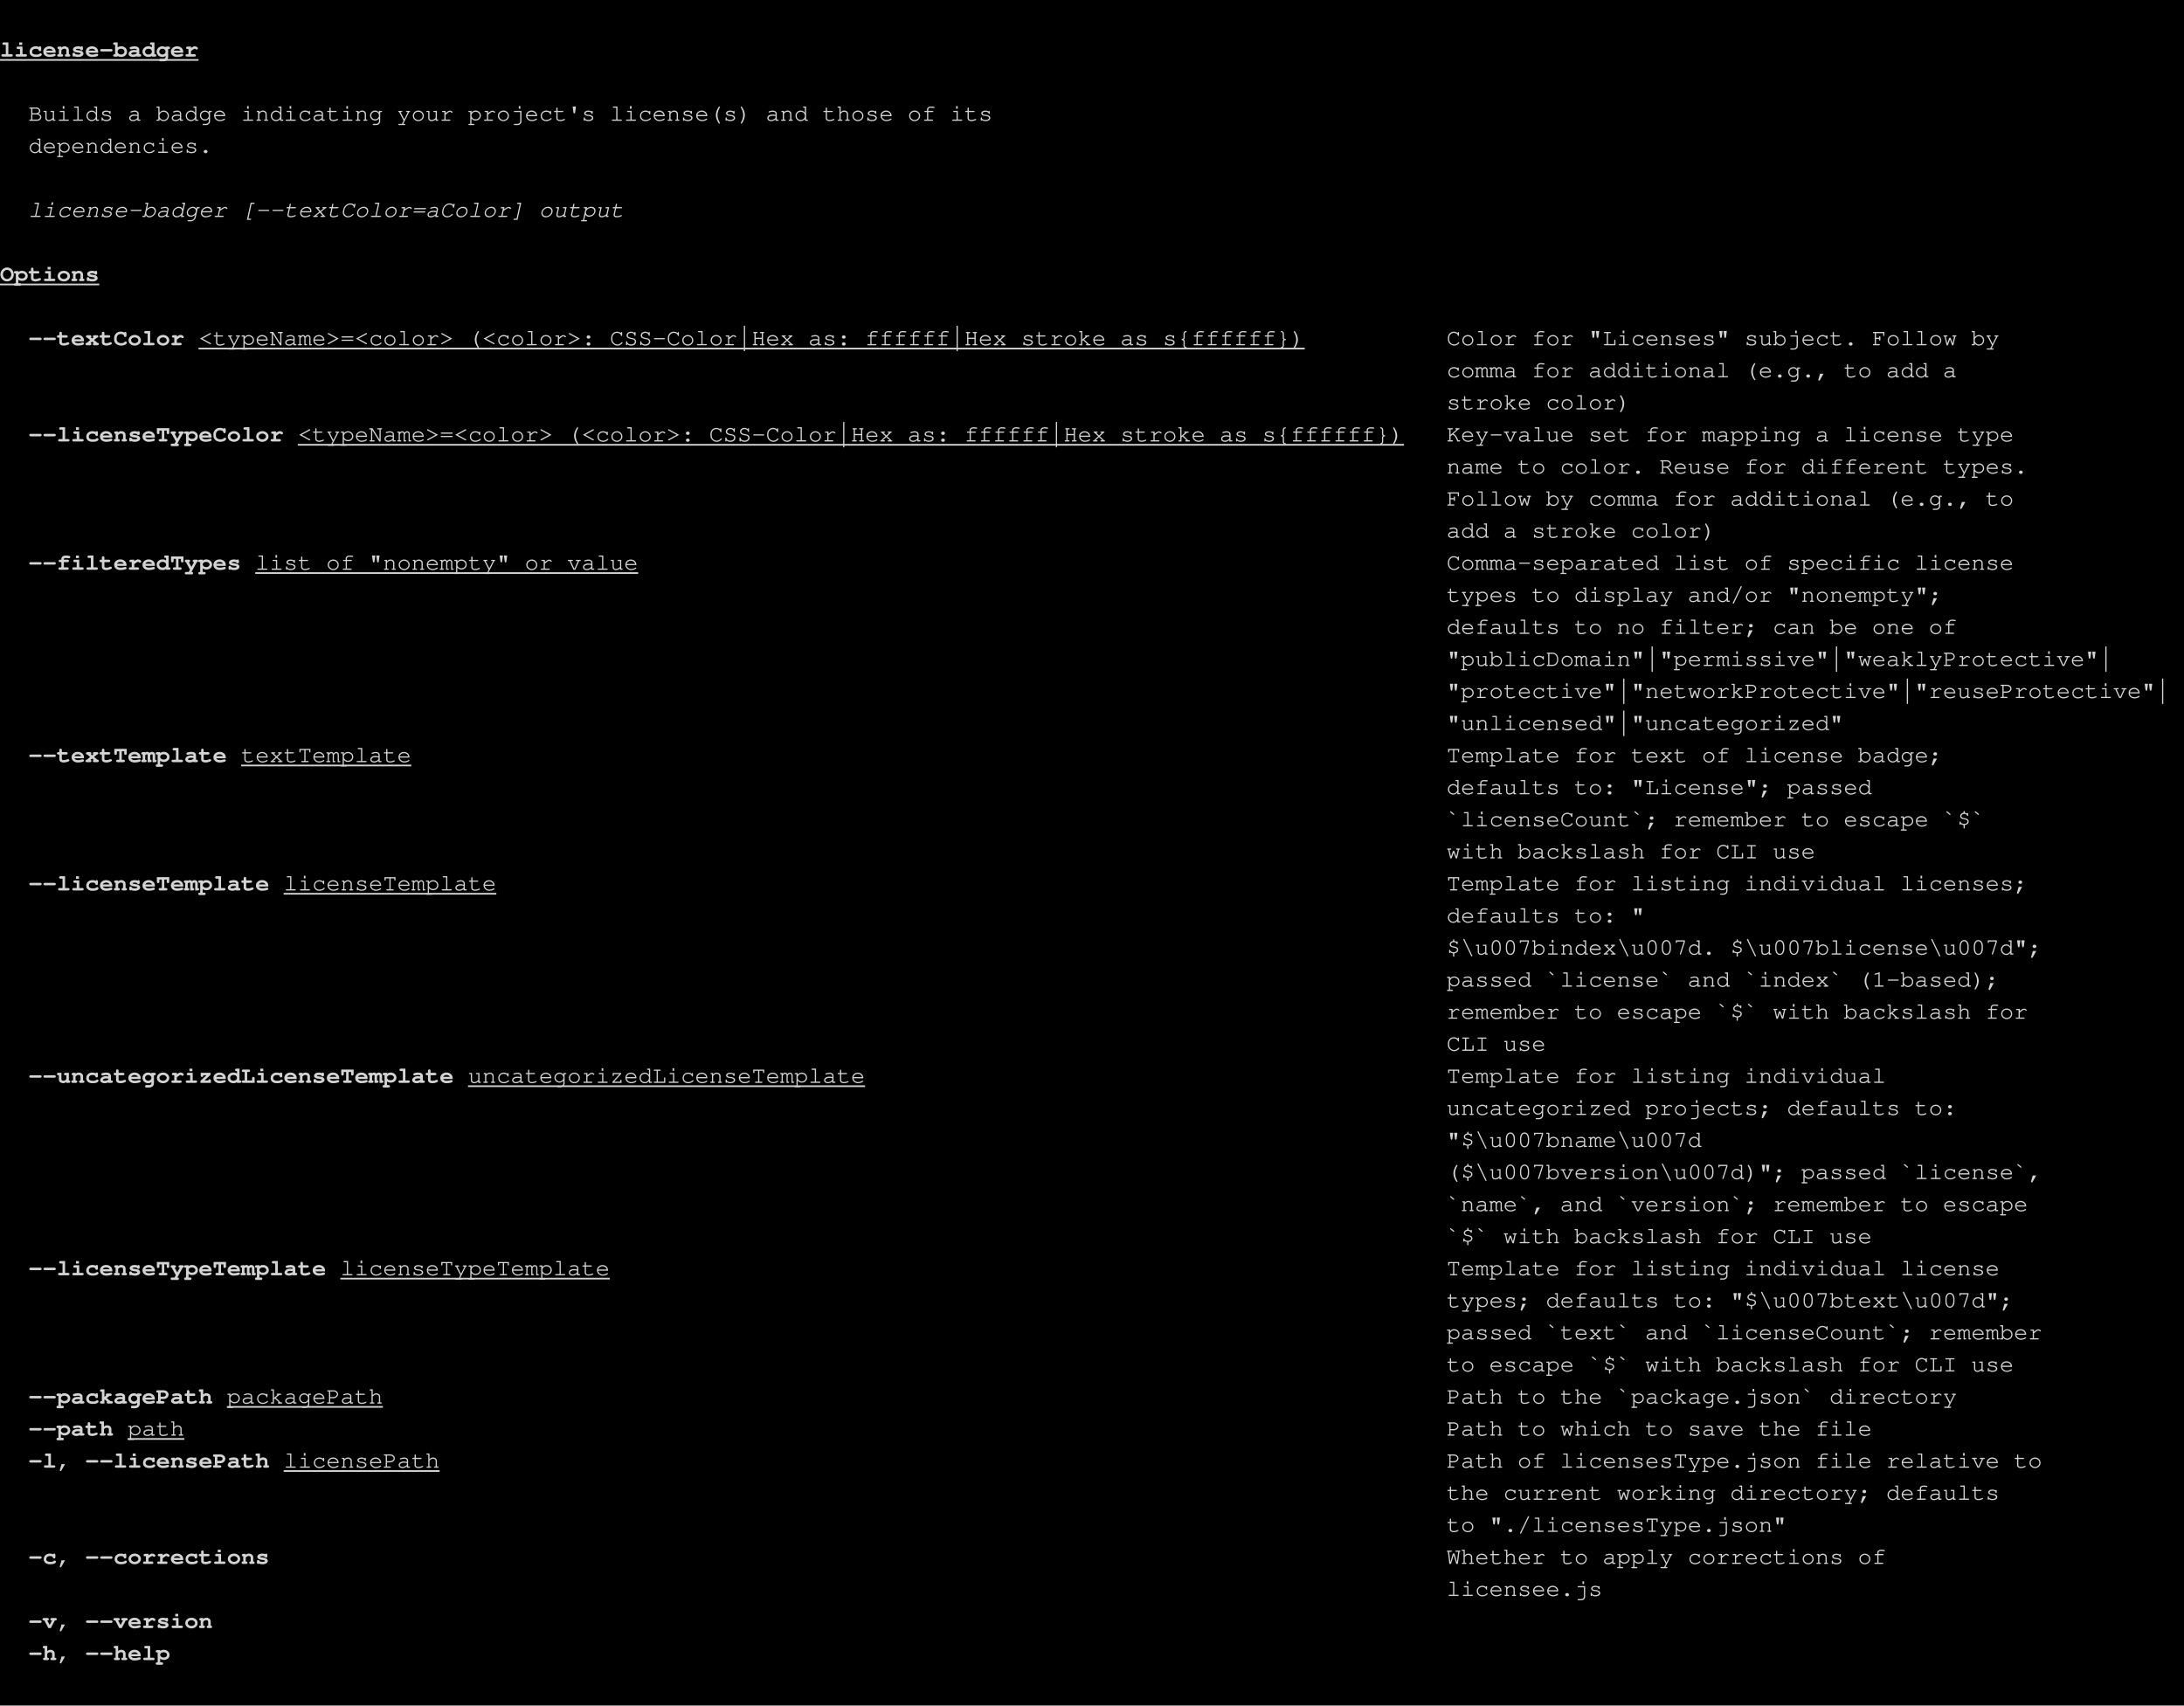
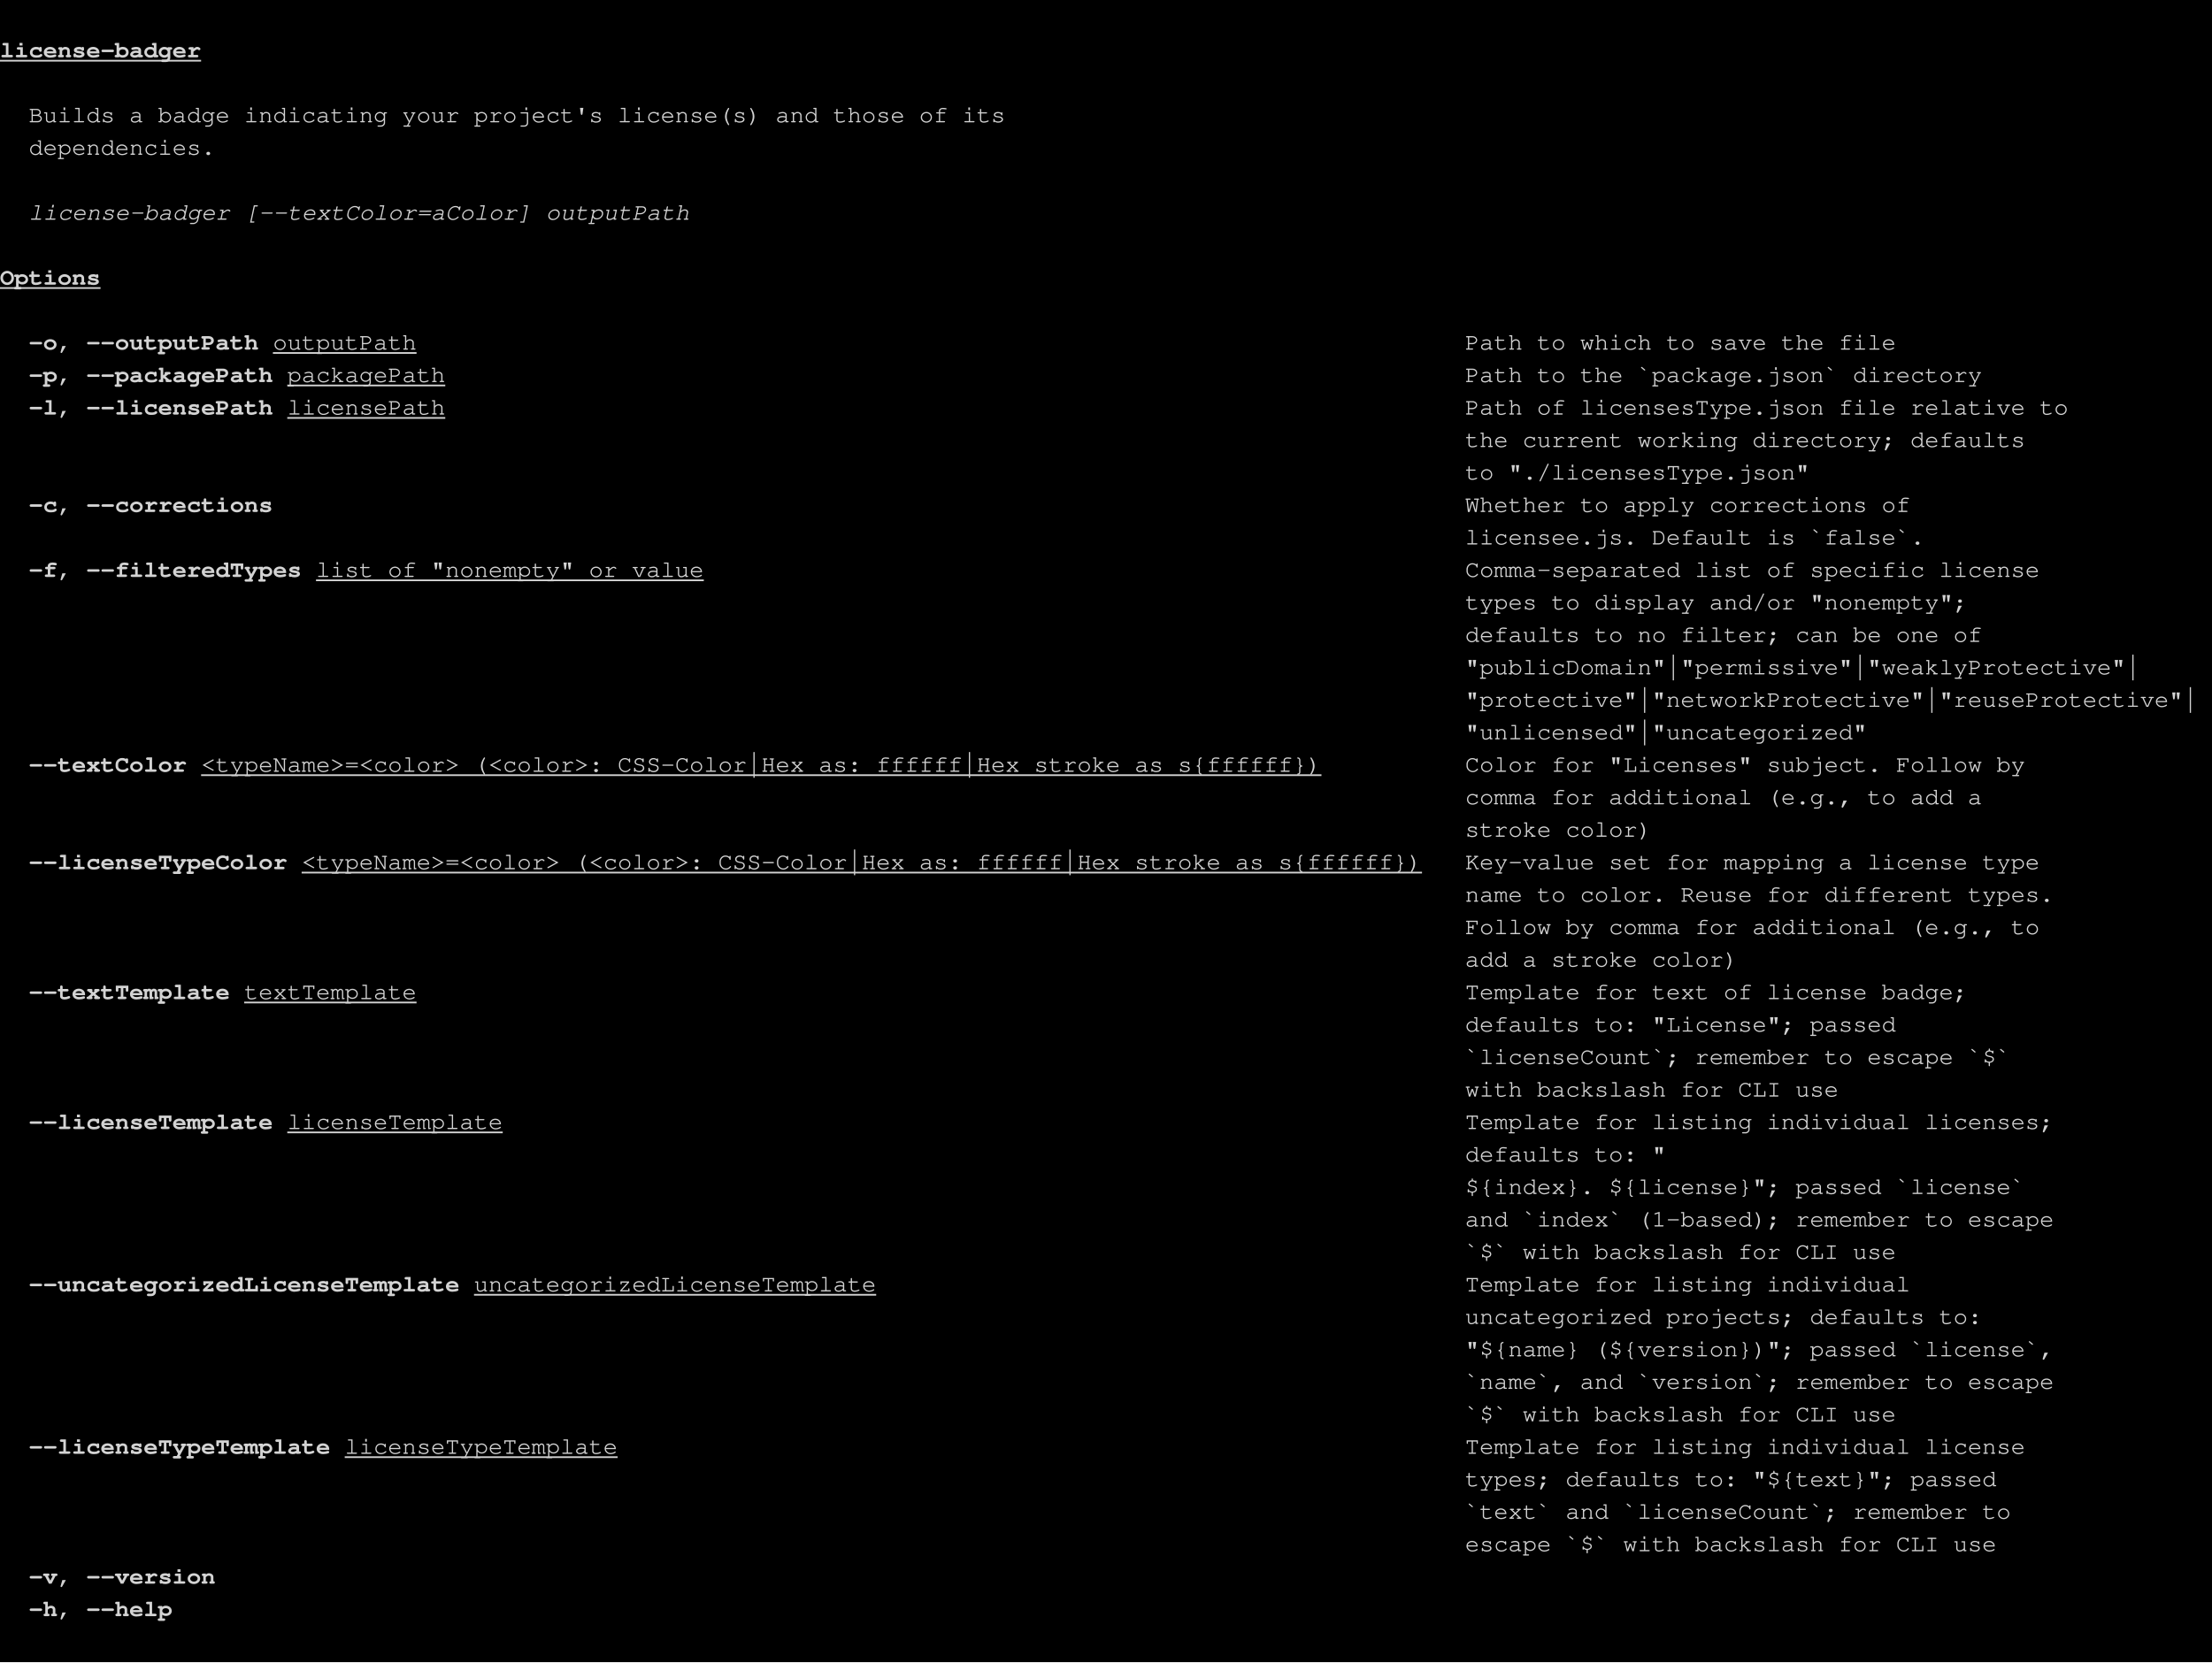
- <svg xmlns="http://www.w3.org/2000/svg" viewBox="0, 0, 1293.81, 1010.45" font-family="SauceCodePro Nerd Font, Source Code Pro, Courier" font-size="14">
+ <svg xmlns="http://www.w3.org/2000/svg" viewBox="0, 0, 1293.81, 972.45" font-family="SauceCodePro Nerd Font, Source Code Pro, Courier" font-size="14">
  <g fill="#D3D3D3">
-     <rect x="0" y="0" width="1293.81" height="1010.45" fill="#000000" />
+     <rect x="0" y="0" width="1293.81" height="972.45" fill="#000000" />
    <path d="M0,35.515 L117.619,35.515 Z" stroke="#D3D3D3" />
    <text x="0" y="33.55" font-weight="bold">license-badger</text>
    <text x="16.8" y="71.55">  Builds a badge indicating your project's license(s) and those of its          </text>
    <text x="16.8" y="90.55">  dependencies.                                                                 </text>
-     <text x="16.8" y="128.55" font-style="italic">license-badger [--textColor=aColor] output</text>
+     <text x="16.8" y="128.55" font-style="italic">license-badger [--textColor=aColor] outputPath</text>
    <path d="M0,168.515 L58.81,168.515 Z" stroke="#D3D3D3" />
    <text x="0" y="166.55" font-weight="bold">Options</text>
-     <text x="16.8" y="204.55" font-weight="bold">--textColor</text>
-     <path d="M117.619,206.515 L772.926,206.515 Z" stroke="#D3D3D3" />
-     <text x="117.62" y="204.55">&lt;typeName&gt;=&lt;color&gt; (&lt;color&gt;: CSS-Color|Hex as: ffffff|Hex stroke as s{ffffff})</text>
-     <text x="856.94" y="204.55">          Color for "Licenses" subject. Follow by    </text>
-     <text x="856.94" y="223.55">                                                                                                      comma for additional (e.g., to add a       </text>
-     <text x="856.94" y="242.55">                                                                                                      stroke color)                              </text>
-     <text x="16.8" y="261.55" font-weight="bold">--licenseTypeColor</text>
-     <path d="M176.429,263.515 L831.735,263.515 Z" stroke="#D3D3D3" />
-     <text x="176.43" y="261.55">&lt;typeName&gt;=&lt;color&gt; (&lt;color&gt;: CSS-Color|Hex as: ffffff|Hex stroke as s{ffffff})</text>
-     <text x="856.94" y="261.55">   Key-value set for mapping a license type   </text>
-     <text x="856.94" y="280.55">                                                                                                      name to color. Reuse for different types.  </text>
-     <text x="856.94" y="299.55">                                                                                                      Follow by comma for additional (e.g., to   </text>
-     <text x="856.94" y="318.55">                                                                                                      add a stroke color)                        </text>
-     <text x="16.8" y="337.55" font-weight="bold">--filteredTypes</text>
-     <path d="M151.225,339.515 L378.062,339.515 Z" stroke="#D3D3D3" />
-     <text x="151.22" y="337.55">list of "nonempty" or value</text>
-     <text x="856.94" y="337.55">                                                         Comma-separated list of specific license   </text>
+     <text x="16.8" y="204.55" font-weight="bold">-o</text>
+     <text x="33.61" y="204.55">, </text>
+     <text x="50.41" y="204.55" font-weight="bold">--outputPath</text>
+     <path d="M159.626,206.515 L243.64,206.515 Z" stroke="#D3D3D3" />
+     <text x="159.63" y="204.55">outputPath</text>
+     <text x="856.94" y="204.55">                                                                         Path to which to save the file             </text>
+     <text x="16.8" y="223.55" font-weight="bold">-p</text>
+     <text x="33.61" y="223.55">, </text>
+     <text x="50.41" y="223.55" font-weight="bold">--packagePath</text>
+     <path d="M168.027,225.515 L260.442,225.515 Z" stroke="#D3D3D3" />
+     <text x="168.03" y="223.55">packagePath</text>
+     <text x="856.94" y="223.55">                                                                       Path to the `package.json` directory       </text>
+     <text x="16.8" y="242.55" font-weight="bold">-l</text>
+     <text x="33.61" y="242.55">, </text>
+     <text x="50.41" y="242.55" font-weight="bold">--licensePath</text>
+     <path d="M168.027,244.515 L260.442,244.515 Z" stroke="#D3D3D3" />
+     <text x="168.03" y="242.55">licensePath</text>
+     <text x="856.94" y="242.55">                                                                       Path of licensesType.json file relative to </text>
+     <text x="856.94" y="261.55">                                                                                                      the current working directory; defaults    </text>
+     <text x="856.94" y="280.55">                                                                                                      to "./licensesType.json"                   </text>
+     <text x="16.8" y="299.55" font-weight="bold">-c</text>
+     <text x="33.61" y="299.55">, </text>
+     <text x="50.41" y="299.55" font-weight="bold">--corrections</text>
+     <text x="856.94" y="299.55">                                                                                   Whether to apply corrections of            </text>
+     <text x="856.94" y="318.55">                                                                                                      licensee.js. Default is `false`.           </text>
+     <text x="16.8" y="337.55" font-weight="bold">-f</text>
+     <text x="33.61" y="337.55">, </text>
+     <text x="50.41" y="337.55" font-weight="bold">--filteredTypes</text>
+     <path d="M184.83,339.515 L411.667,339.515 Z" stroke="#D3D3D3" />
+     <text x="184.83" y="337.55">list of "nonempty" or value</text>
+     <text x="856.94" y="337.55">                                                     Comma-separated list of specific license   </text>
    <text x="856.94" y="356.55">                                                                                                      types to display and/or "nonempty";        </text>
    <text x="856.94" y="375.55">                                                                                                      defaults to no filter; can be one of       </text>
    <text x="856.94" y="394.55">                                                                                                      "publicDomain"|"permissive"|"weaklyProtective"| </text>
    <text x="856.94" y="413.55">                                                                                                      "protective"|"networkProtective"|"reuseProtective"| </text>
    <text x="856.94" y="432.55">                                                                                                      "unlicensed"|"uncategorized"               </text>
-     <text x="16.8" y="451.55" font-weight="bold">--textTemplate</text>
-     <path d="M142.823,453.515 L243.64,453.515 Z" stroke="#D3D3D3" />
-     <text x="142.82" y="451.55">textTemplate</text>
-     <text x="856.94" y="451.55">                                                                         Template for text of license badge;        </text>
-     <text x="856.94" y="470.55">                                                                                                      defaults to: "License"; passed             </text>
-     <text x="856.94" y="489.55">                                                                                                      `licenseCount`; remember to escape `$`     </text>
-     <text x="856.94" y="508.55">                                                                                                      with backslash for CLI use                 </text>
-     <text x="16.8" y="527.55" font-weight="bold">--licenseTemplate</text>
-     <path d="M168.027,529.515 L294.048,529.515 Z" stroke="#D3D3D3" />
-     <text x="168.03" y="527.55">licenseTemplate</text>
-     <text x="856.94" y="527.55">                                                                   Template for listing individual licenses;  </text>
-     <text x="856.94" y="546.55">                                                                                                      defaults to: "                             </text>
-     <text x="856.94" y="565.55">                                                                                                      $\u007bindex\u007d. $\u007blicense\u007d"; </text>
-     <text x="856.94" y="584.55">                                                                                                      passed `license` and `index` (1-based);    </text>
-     <text x="856.94" y="603.55">                                                                                                      remember to escape `$` with backslash for  </text>
-     <text x="856.94" y="622.55">                                                                                                      CLI use                                    </text>
-     <text x="16.8" y="641.55" font-weight="bold">--uncategorizedLicenseTemplate</text>
-     <path d="M277.245,643.515 L512.483,643.515 Z" stroke="#D3D3D3" />
-     <text x="277.25" y="641.55">uncategorizedLicenseTemplate</text>
-     <text x="856.94" y="641.55">                                         Template for listing individual            </text>
-     <text x="856.94" y="660.55">                                                                                                      uncategorized projects; defaults to:       </text>
-     <text x="856.94" y="679.55">                                                                                                      "$\u007bname\u007d                         </text>
-     <text x="856.94" y="698.55">                                                                                                      ($\u007bversion\u007d)"; passed `license`, </text>
-     <text x="856.94" y="717.55">                                                                                                      `name`, and `version`; remember to escape  </text>
+     <text x="16.8" y="451.55" font-weight="bold">--textColor</text>
+     <path d="M117.619,453.515 L772.926,453.515 Z" stroke="#D3D3D3" />
+     <text x="117.62" y="451.55">&lt;typeName&gt;=&lt;color&gt; (&lt;color&gt;: CSS-Color|Hex as: ffffff|Hex stroke as s{ffffff})</text>
+     <text x="856.94" y="451.55">          Color for "Licenses" subject. Follow by    </text>
+     <text x="856.94" y="470.55">                                                                                                      comma for additional (e.g., to add a       </text>
+     <text x="856.94" y="489.55">                                                                                                      stroke color)                              </text>
+     <text x="16.8" y="508.55" font-weight="bold">--licenseTypeColor</text>
+     <path d="M176.429,510.515 L831.735,510.515 Z" stroke="#D3D3D3" />
+     <text x="176.43" y="508.55">&lt;typeName&gt;=&lt;color&gt; (&lt;color&gt;: CSS-Color|Hex as: ffffff|Hex stroke as s{ffffff})</text>
+     <text x="856.94" y="508.55">   Key-value set for mapping a license type   </text>
+     <text x="856.94" y="527.55">                                                                                                      name to color. Reuse for different types.  </text>
+     <text x="856.94" y="546.55">                                                                                                      Follow by comma for additional (e.g., to   </text>
+     <text x="856.94" y="565.55">                                                                                                      add a stroke color)                        </text>
+     <text x="16.8" y="584.55" font-weight="bold">--textTemplate</text>
+     <path d="M142.823,586.515 L243.64,586.515 Z" stroke="#D3D3D3" />
+     <text x="142.82" y="584.55">textTemplate</text>
+     <text x="856.94" y="584.55">                                                                         Template for text of license badge;        </text>
+     <text x="856.94" y="603.55">                                                                                                      defaults to: "License"; passed             </text>
+     <text x="856.94" y="622.55">                                                                                                      `licenseCount`; remember to escape `$`     </text>
+     <text x="856.94" y="641.55">                                                                                                      with backslash for CLI use                 </text>
+     <text x="16.8" y="660.55" font-weight="bold">--licenseTemplate</text>
+     <path d="M168.027,662.515 L294.048,662.515 Z" stroke="#D3D3D3" />
+     <text x="168.03" y="660.55">licenseTemplate</text>
+     <text x="856.94" y="660.55">                                                                   Template for listing individual licenses;  </text>
+     <text x="856.94" y="679.55">                                                                                                      defaults to: "                             </text>
+     <text x="856.94" y="698.55">                                                                                                      ${index}. ${license}"; passed `license`    </text>
+     <text x="856.94" y="717.55">                                                                                                      and `index` (1-based); remember to escape  </text>
    <text x="856.94" y="736.55">                                                                                                      `$` with backslash for CLI use             </text>
-     <text x="16.8" y="755.55" font-weight="bold">--licenseTypeTemplate</text>
-     <path d="M201.633,757.515 L361.259,757.515 Z" stroke="#D3D3D3" />
-     <text x="201.63" y="755.55">licenseTypeTemplate</text>
-     <text x="856.94" y="755.55">                                                           Template for listing individual license    </text>
-     <text x="856.94" y="774.55">                                                                                                      types; defaults to: "$\u007btext\u007d";   </text>
-     <text x="856.94" y="793.55">                                                                                                      passed `text` and `licenseCount`; remember </text>
-     <text x="856.94" y="812.55">                                                                                                      to escape `$` with backslash for CLI use   </text>
-     <text x="16.8" y="831.55" font-weight="bold">--packagePath</text>
-     <path d="M134.422,833.515 L226.837,833.515 Z" stroke="#D3D3D3" />
-     <text x="134.42" y="831.55">packagePath</text>
-     <text x="856.94" y="831.55">                                                                           Path to the `package.json` directory       </text>
-     <text x="16.8" y="850.55" font-weight="bold">--path</text>
-     <path d="M75.612,852.515 L109.218,852.515 Z" stroke="#D3D3D3" />
-     <text x="75.61" y="850.55">path</text>
-     <text x="856.94" y="850.55">                                                                                         Path to which to save the file             </text>
-     <text x="16.8" y="869.55" font-weight="bold">-l</text>
-     <text x="33.61" y="869.55">, </text>
-     <text x="50.41" y="869.55" font-weight="bold">--licensePath</text>
-     <path d="M168.027,871.515 L260.442,871.515 Z" stroke="#D3D3D3" />
-     <text x="168.03" y="869.55">licensePath</text>
-     <text x="856.94" y="869.55">                                                                       Path of licensesType.json file relative to </text>
-     <text x="856.94" y="888.55">                                                                                                      the current working directory; defaults    </text>
-     <text x="856.94" y="907.55">                                                                                                      to "./licensesType.json"                   </text>
-     <text x="16.8" y="926.55" font-weight="bold">-c</text>
+     <text x="16.8" y="755.55" font-weight="bold">--uncategorizedLicenseTemplate</text>
+     <path d="M277.245,757.515 L512.483,757.515 Z" stroke="#D3D3D3" />
+     <text x="277.25" y="755.55">uncategorizedLicenseTemplate</text>
+     <text x="856.94" y="755.55">                                         Template for listing individual            </text>
+     <text x="856.94" y="774.55">                                                                                                      uncategorized projects; defaults to:       </text>
+     <text x="856.94" y="793.55">                                                                                                      "${name} (${version})"; passed `license`,  </text>
+     <text x="856.94" y="812.55">                                                                                                      `name`, and `version`; remember to escape  </text>
+     <text x="856.94" y="831.55">                                                                                                      `$` with backslash for CLI use             </text>
+     <text x="16.8" y="850.55" font-weight="bold">--licenseTypeTemplate</text>
+     <path d="M201.633,852.515 L361.259,852.515 Z" stroke="#D3D3D3" />
+     <text x="201.63" y="850.55">licenseTypeTemplate</text>
+     <text x="856.94" y="850.55">                                                           Template for listing individual license    </text>
+     <text x="856.94" y="869.55">                                                                                                      types; defaults to: "${text}"; passed      </text>
+     <text x="856.94" y="888.55">                                                                                                      `text` and `licenseCount`; remember to     </text>
+     <text x="856.94" y="907.55">                                                                                                      escape `$` with backslash for CLI use      </text>
+     <text x="16.8" y="926.55" font-weight="bold">-v</text>
    <text x="33.61" y="926.55">, </text>
-     <text x="50.41" y="926.55" font-weight="bold">--corrections</text>
-     <text x="856.94" y="926.55">                                                                                   Whether to apply corrections of            </text>
-     <text x="856.94" y="945.55">                                                                                                      licensee.js                                </text>
-     <text x="16.8" y="964.55" font-weight="bold">-v</text>
-     <text x="33.61" y="964.55">, </text>
-     <text x="50.41" y="964.55" font-weight="bold">--version</text>
-     <text x="16.8" y="983.55" font-weight="bold">-h</text>
-     <text x="33.61" y="983.55">, </text>
-     <text x="50.41" y="983.55" font-weight="bold">--help</text>
+     <text x="50.41" y="926.55" font-weight="bold">--version</text>
+     <text x="16.8" y="945.55" font-weight="bold">-h</text>
+     <text x="33.61" y="945.55">, </text>
+     <text x="50.41" y="945.55" font-weight="bold">--help</text>
  </g>
</svg>
